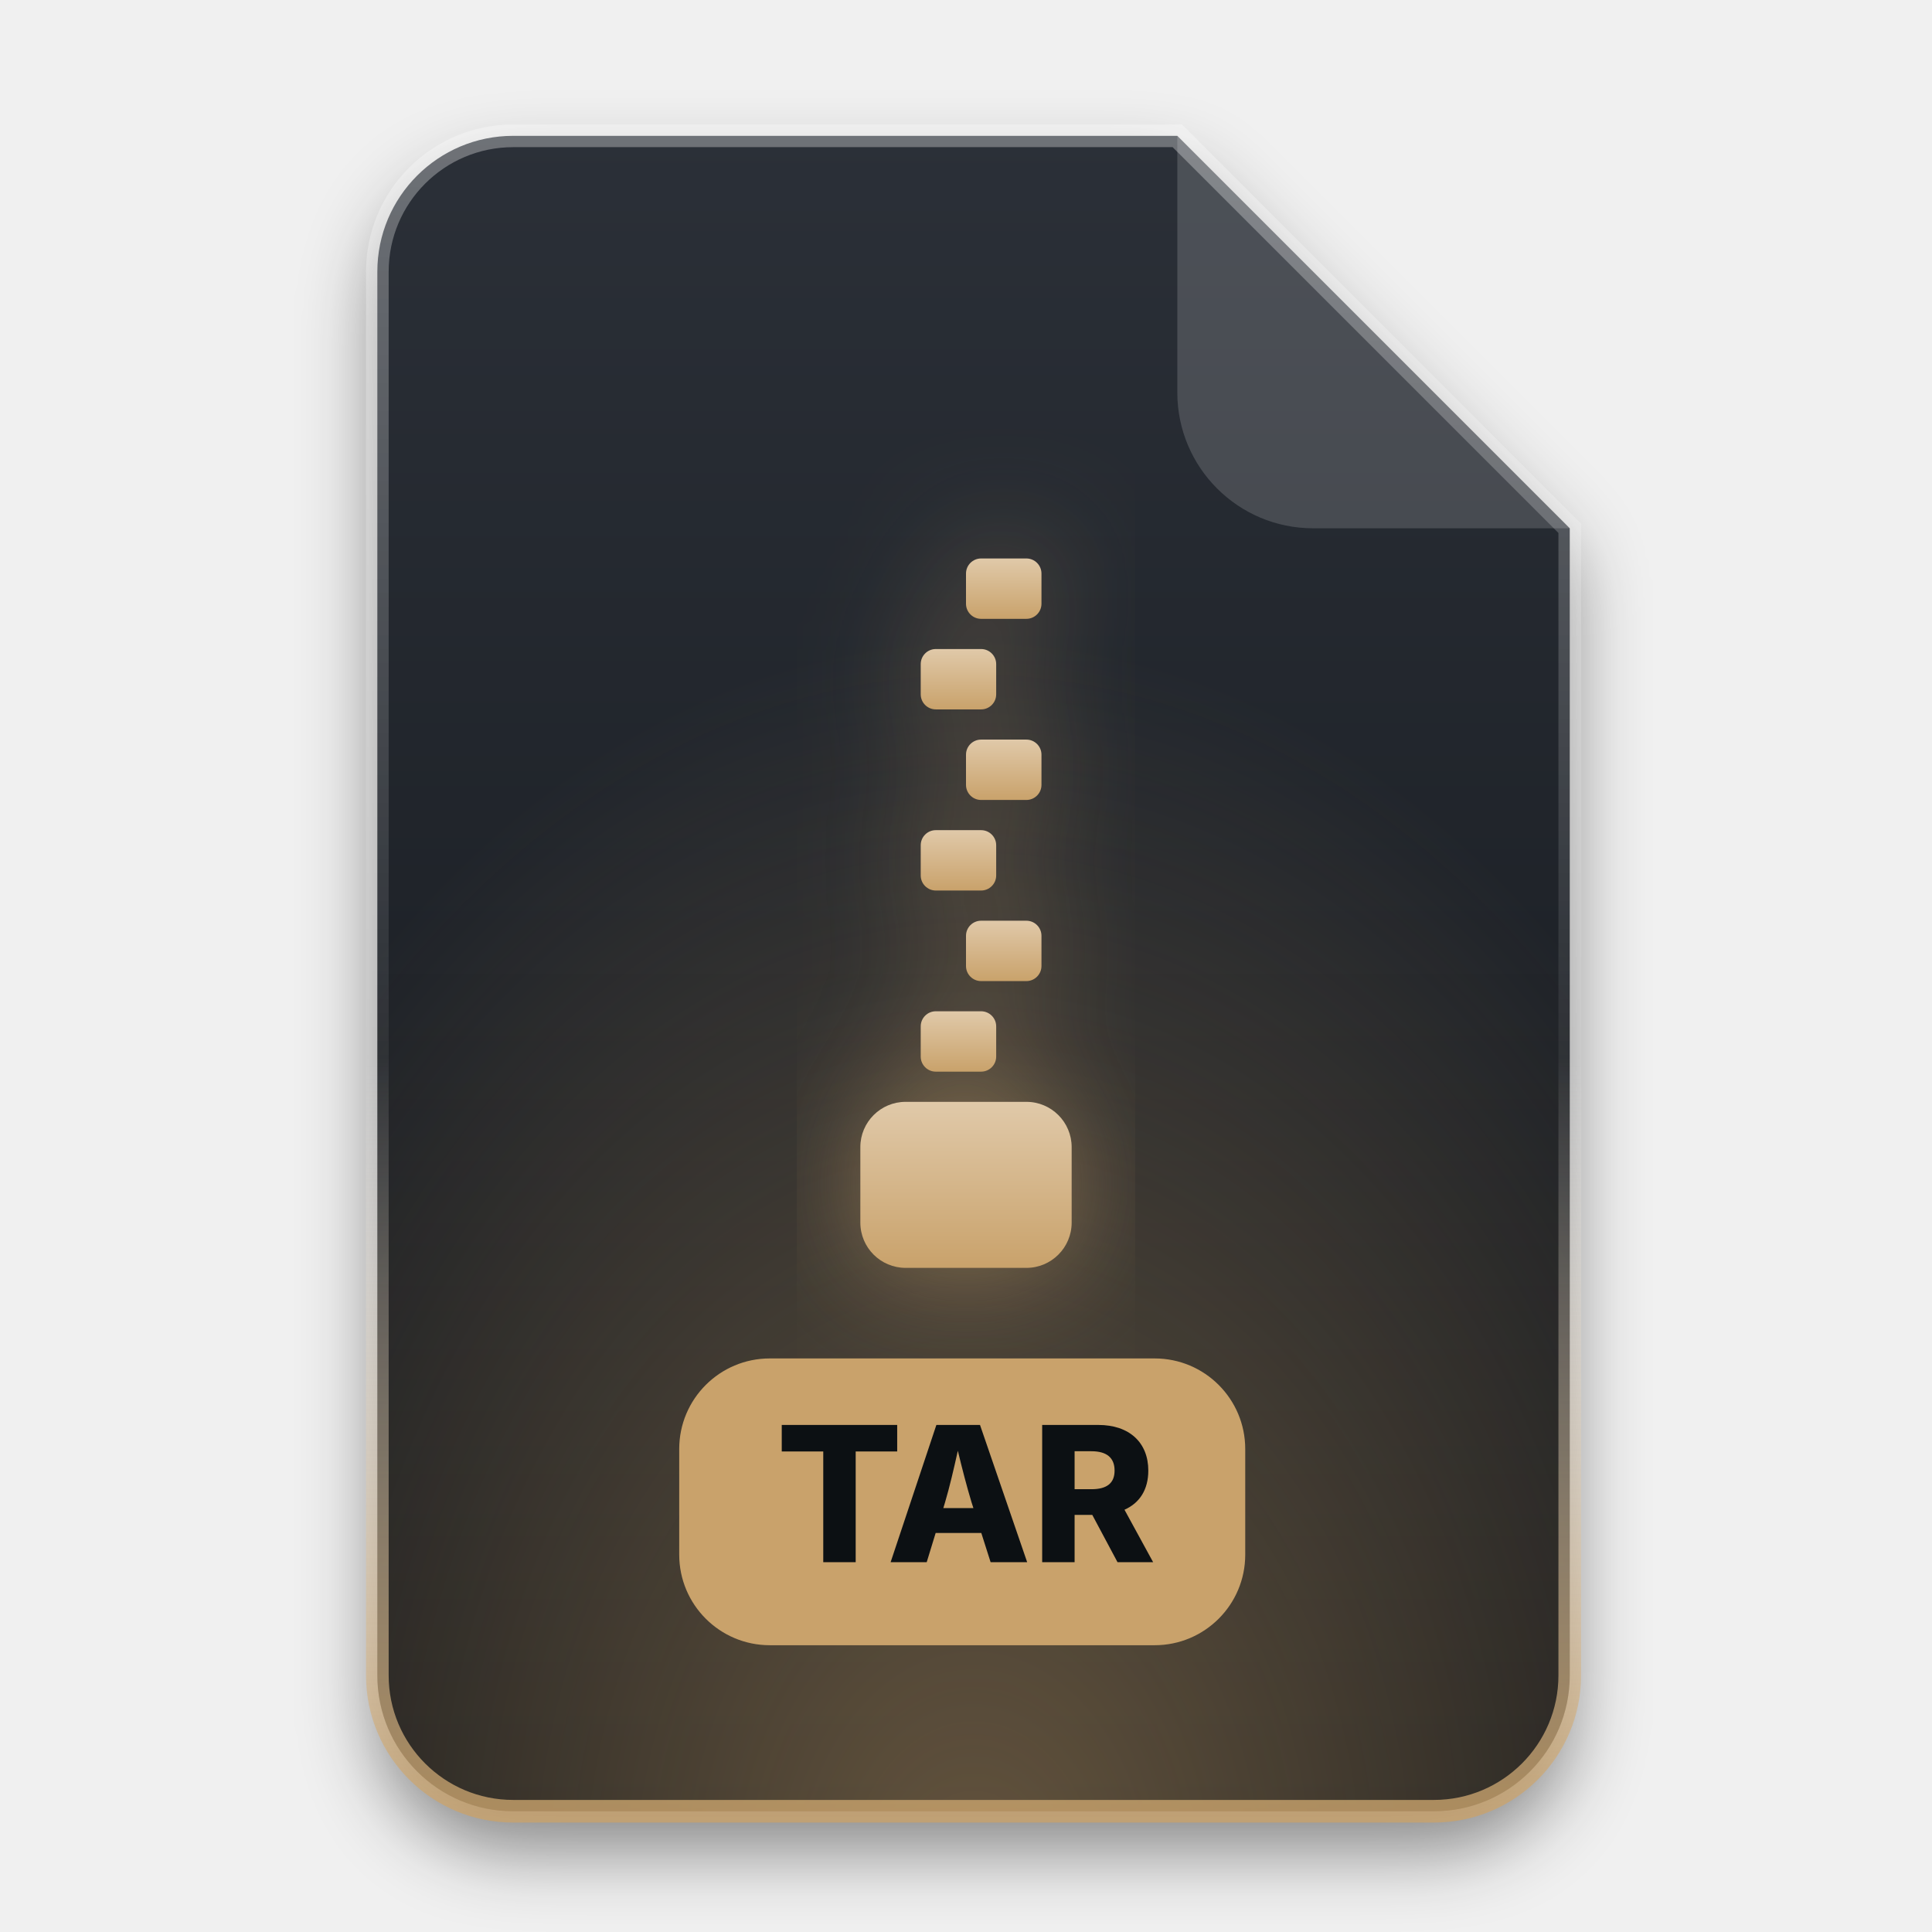
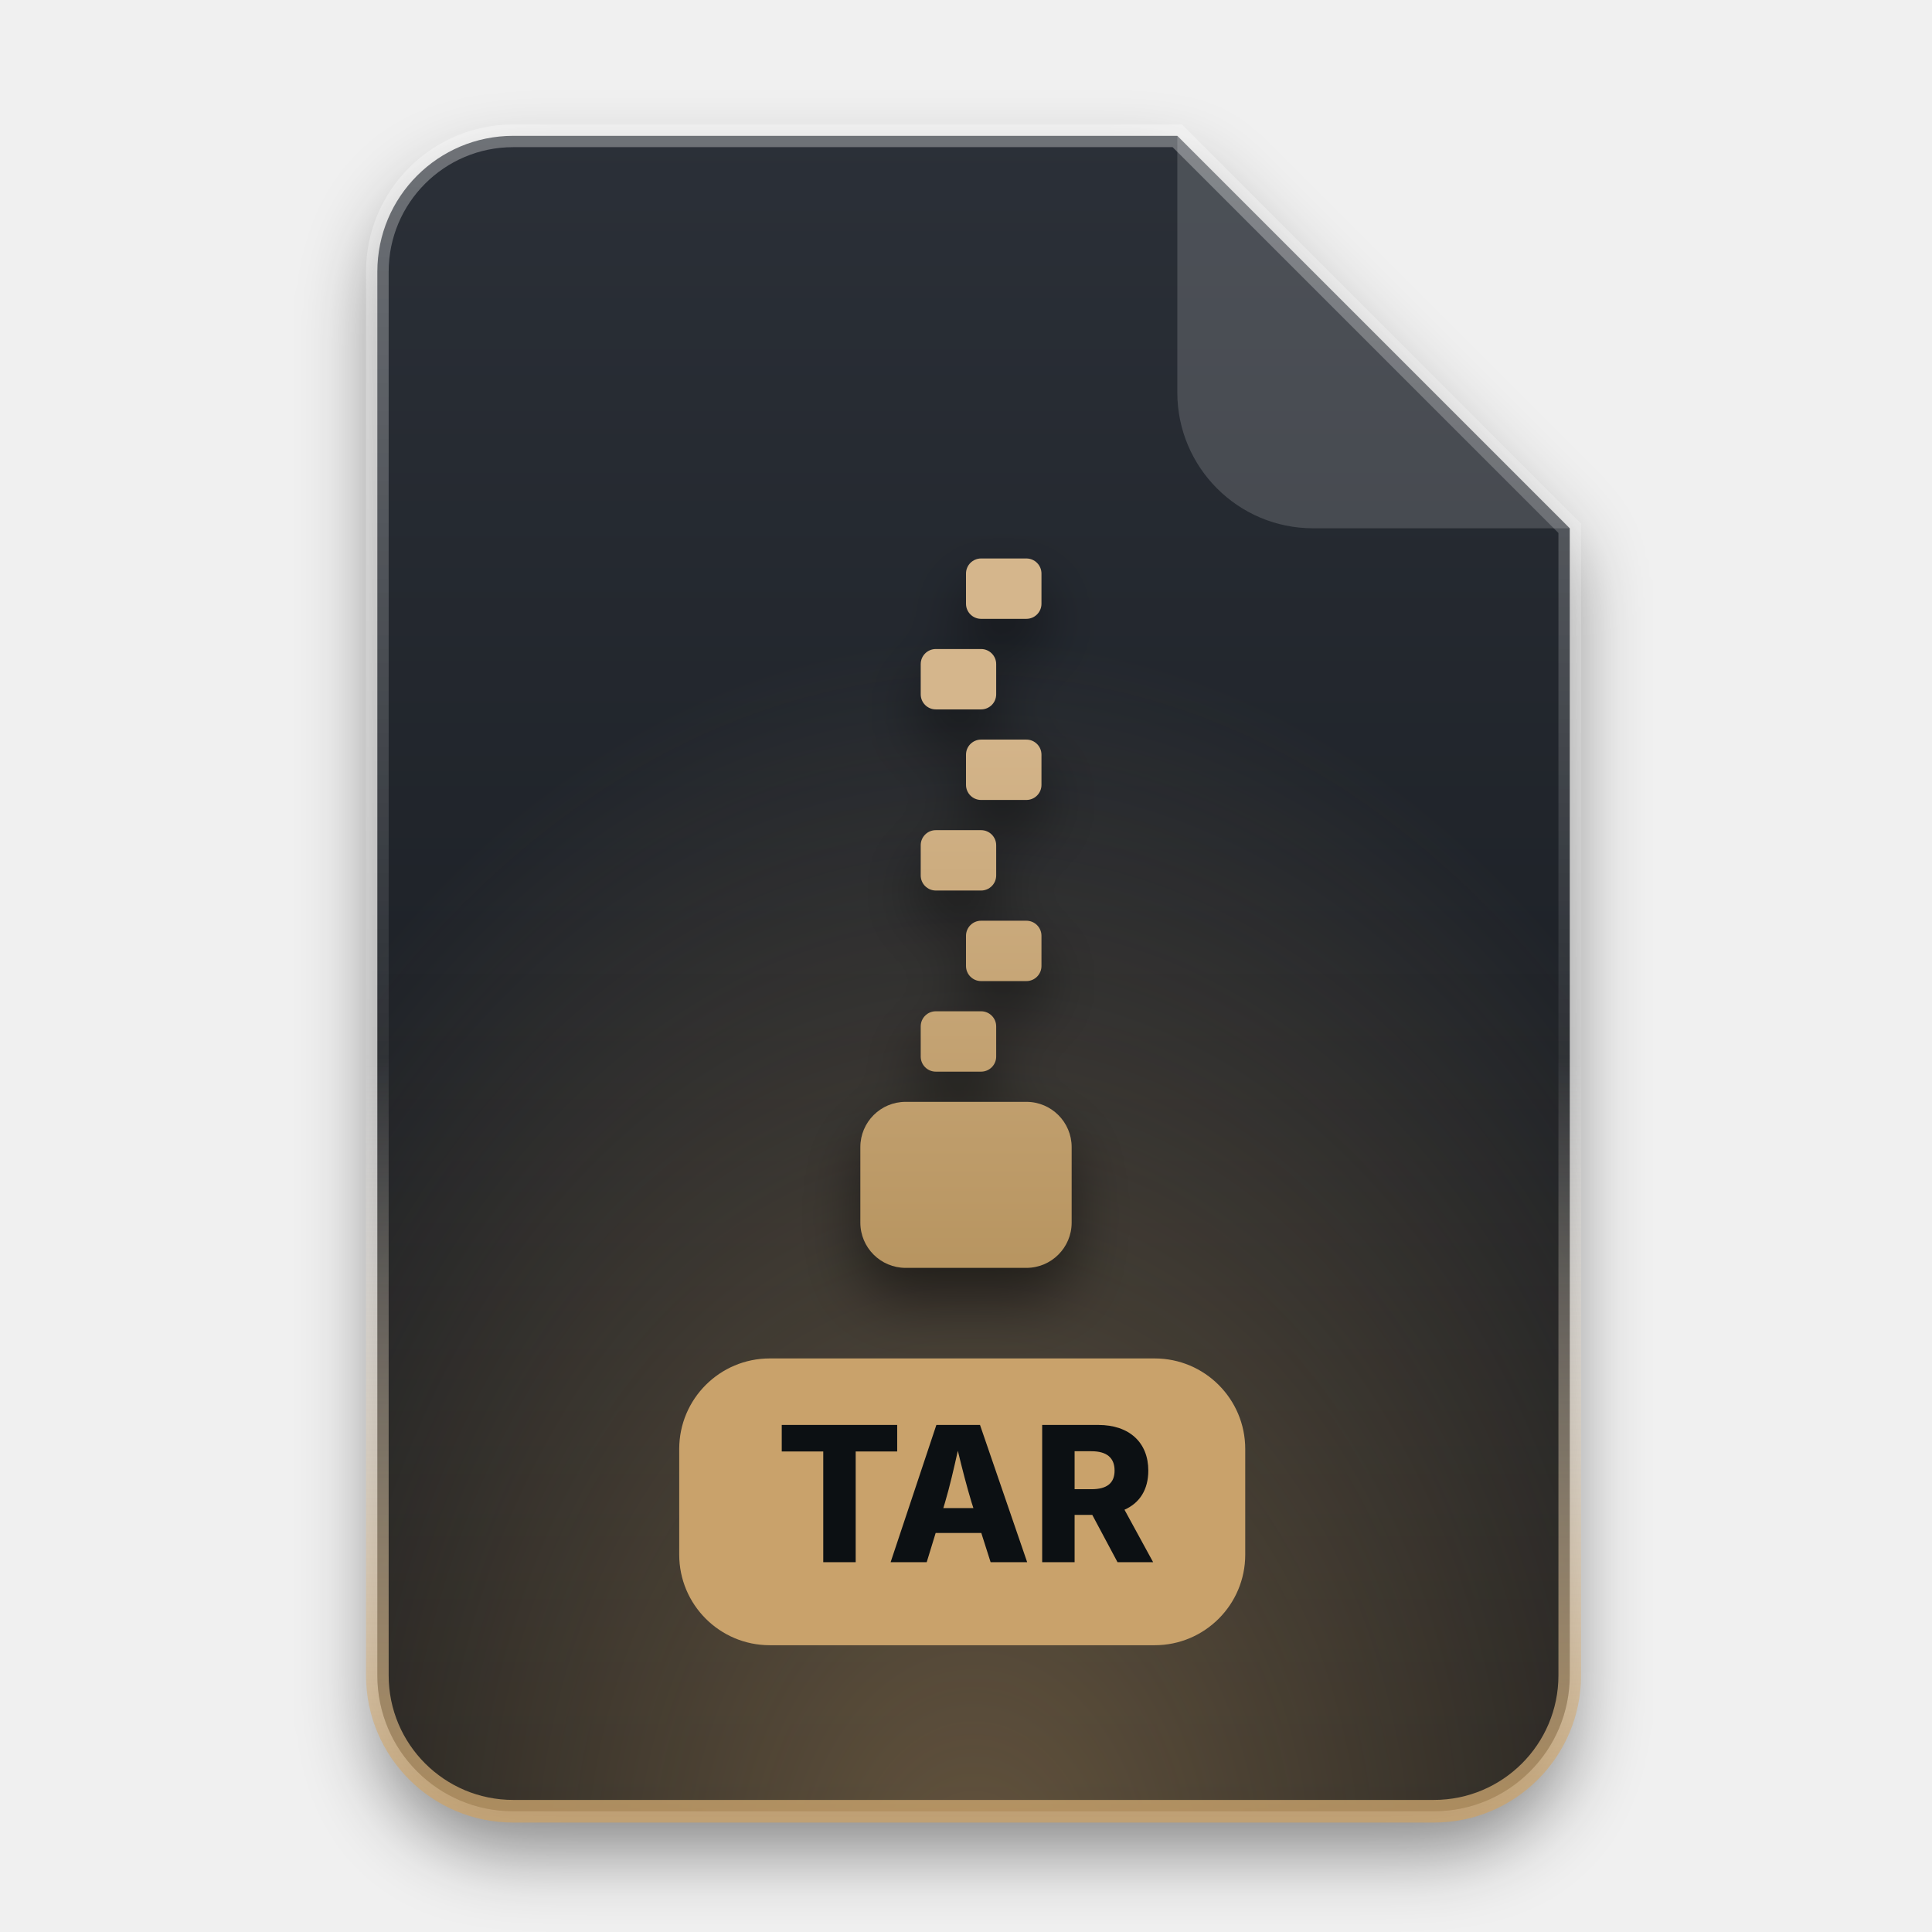
<svg xmlns="http://www.w3.org/2000/svg" viewBox="0 0 256 256" width="256" height="256">
  <defs>
+     <linearGradient id="solid" gradientUnits="userSpaceOnUse" x1="0" y1="100" x2="0" y2="200">
+       <stop offset="0" stop-color="#D5B68C" />
+       <stop offset="1" stop-color="#AD8951" />
+     </linearGradient>
+     <filter id="under" x="-30%" y="-30%" width="160%" height="170%">
+       <feGaussianBlur stdDeviation="4" />
+       <feOffset dy="4" />
+     </filter>
    <linearGradient id="smoke" x1="0" y1="0" x2="0" y2="1">
      <stop offset="0" stop-color="#2B3038" />
      <stop offset="1" stop-color="#121519" />
    </linearGradient>
    <linearGradient id="rim" x1="0" y1="0" x2="0" y2="1">
      <stop offset="0" stop-color="#fff" stop-opacity=".32" />
      <stop offset=".55" stop-color="#fff" stop-opacity=".06" />
      <stop offset="1" stop-color="#C9A26B" stop-opacity=".8" />
    </linearGradient>
    <radialGradient id="glow" cx=".5" cy="1.05" r=".75">
      <stop offset="0" stop-color="#C9A26B" stop-opacity=".45" />
      <stop offset="1" stop-color="#C9A26B" stop-opacity="0" />
    </radialGradient>
    <linearGradient id="ink" x1="0" y1="0" x2="0" y2="1">
      <stop offset="0" stop-color="#E0C9A9" />
      <stop offset="1" stop-color="#C9A26B" />
    </linearGradient>
    <filter id="halo" x="-30%" y="-30%" width="160%" height="160%">
      <feGaussianBlur stdDeviation="8" />
    </filter>
    <filter id="drop" x="-20%" y="-20%" width="140%" height="150%">
      <feGaussianBlur stdDeviation="5" />
      <feOffset dy="5" />
    </filter>
  </defs>
  <path d="M68 18h88l52 52v152a18 18 0 0 1-18 18H68a18 18 0 0 1-18-18V36a18 18 0 0 1 18-18z" fill="#000" opacity=".45" filter="url(#drop)" />
  <path d="M68 18h88l52 52v152a18 18 0 0 1-18 18H68a18 18 0 0 1-18-18V36a18 18 0 0 1 18-18z" fill="url(#smoke)" />
  <path d="M68 18h88l52 52v152a18 18 0 0 1-18 18H68a18 18 0 0 1-18-18V36a18 18 0 0 1 18-18z" fill="url(#glow)" />
  <path d="M156 18v34a18 18 0 0 0 18 18h34z" fill="#fff" opacity=".16" />
  <g transform="translate(0 -6)">
-     <g filter="url(#halo)" opacity=".55">
-       <rect fill="#C9A26B" x="128" y="80" width="10" height="8" rx="2" />
-       <rect fill="#C9A26B" x="122" y="92" width="10" height="8" rx="2" />
-       <rect fill="#C9A26B" x="128" y="104" width="10" height="8" rx="2" />
-       <rect fill="#C9A26B" x="122" y="116" width="10" height="8" rx="2" />
-       <rect fill="#C9A26B" x="128" y="128" width="10" height="8" rx="2" />
-       <rect fill="#C9A26B" x="122" y="140" width="10" height="8" rx="2" />
-       <rect fill="#C9A26B" x="114" y="152" width="28" height="22" rx="6" />
+     <g opacity=".5" filter="url(#under)">
+       <rect fill="#000" x="128" y="80" width="10" height="8" rx="2" />
+       <rect fill="#000" x="122" y="92" width="10" height="8" rx="2" />
+       <rect fill="#000" x="128" y="104" width="10" height="8" rx="2" />
+       <rect fill="#000" x="122" y="116" width="10" height="8" rx="2" />
+       <rect fill="#000" x="128" y="128" width="10" height="8" rx="2" />
+       <rect fill="#000" x="122" y="140" width="10" height="8" rx="2" />
+       <rect fill="#000" x="114" y="152" width="28" height="22" rx="6" />
    </g>
-     <rect fill="url(#ink)" x="128" y="80" width="10" height="8" rx="2" />
-     <rect fill="url(#ink)" x="122" y="92" width="10" height="8" rx="2" />
-     <rect fill="url(#ink)" x="128" y="104" width="10" height="8" rx="2" />
-     <rect fill="url(#ink)" x="122" y="116" width="10" height="8" rx="2" />
-     <rect fill="url(#ink)" x="128" y="128" width="10" height="8" rx="2" />
-     <rect fill="url(#ink)" x="122" y="140" width="10" height="8" rx="2" />
-     <rect fill="url(#ink)" x="114" y="152" width="28" height="22" rx="6" />
+     <rect fill="url(#solid)" x="128" y="80" width="10" height="8" rx="2" />
+     <rect fill="url(#solid)" x="122" y="92" width="10" height="8" rx="2" />
+     <rect fill="url(#solid)" x="128" y="104" width="10" height="8" rx="2" />
+     <rect fill="url(#solid)" x="122" y="116" width="10" height="8" rx="2" />
+     <rect fill="url(#solid)" x="128" y="128" width="10" height="8" rx="2" />
+     <rect fill="url(#solid)" x="122" y="140" width="10" height="8" rx="2" />
+     <rect fill="url(#solid)" x="114" y="152" width="28" height="22" rx="6" />
  </g>
  <rect x="90" y="180" width="75" height="38" rx="12" fill="#C9A26B" />
  <text x="128" y="207" text-anchor="middle" font-family="Inter, Inter Variable, sans-serif" font-weight="800" font-size="25" fill="#0C1013">TAR</text>
  <path d="M68 18h88l52 52v152a18 18 0 0 1-18 18H68a18 18 0 0 1-18-18V36a18 18 0 0 1 18-18z" fill="none" stroke="url(#rim)" stroke-width="3" />
</svg>
